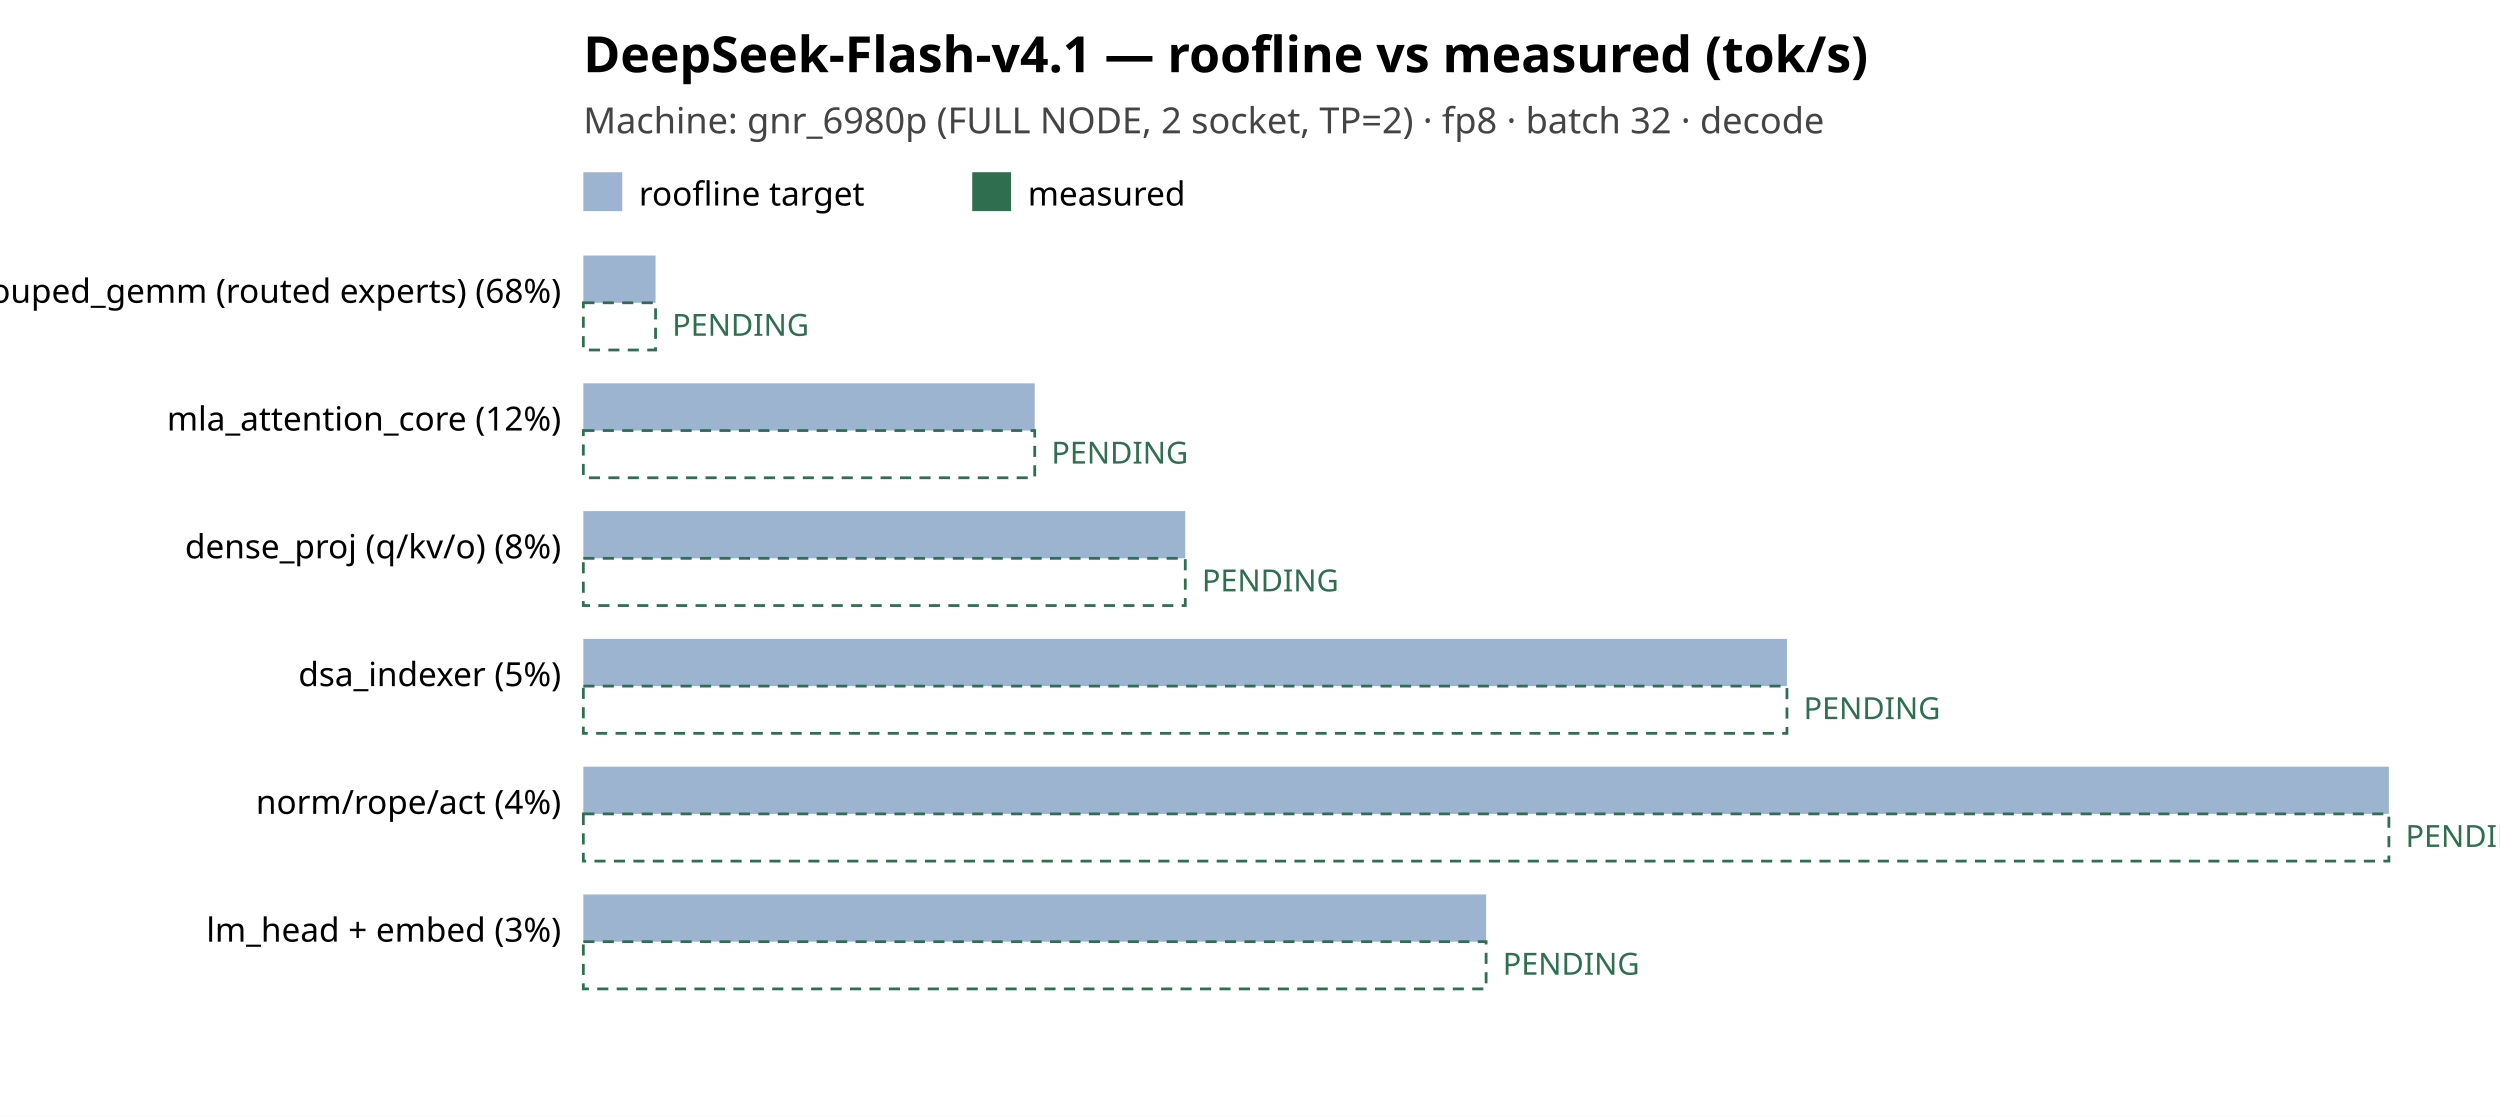
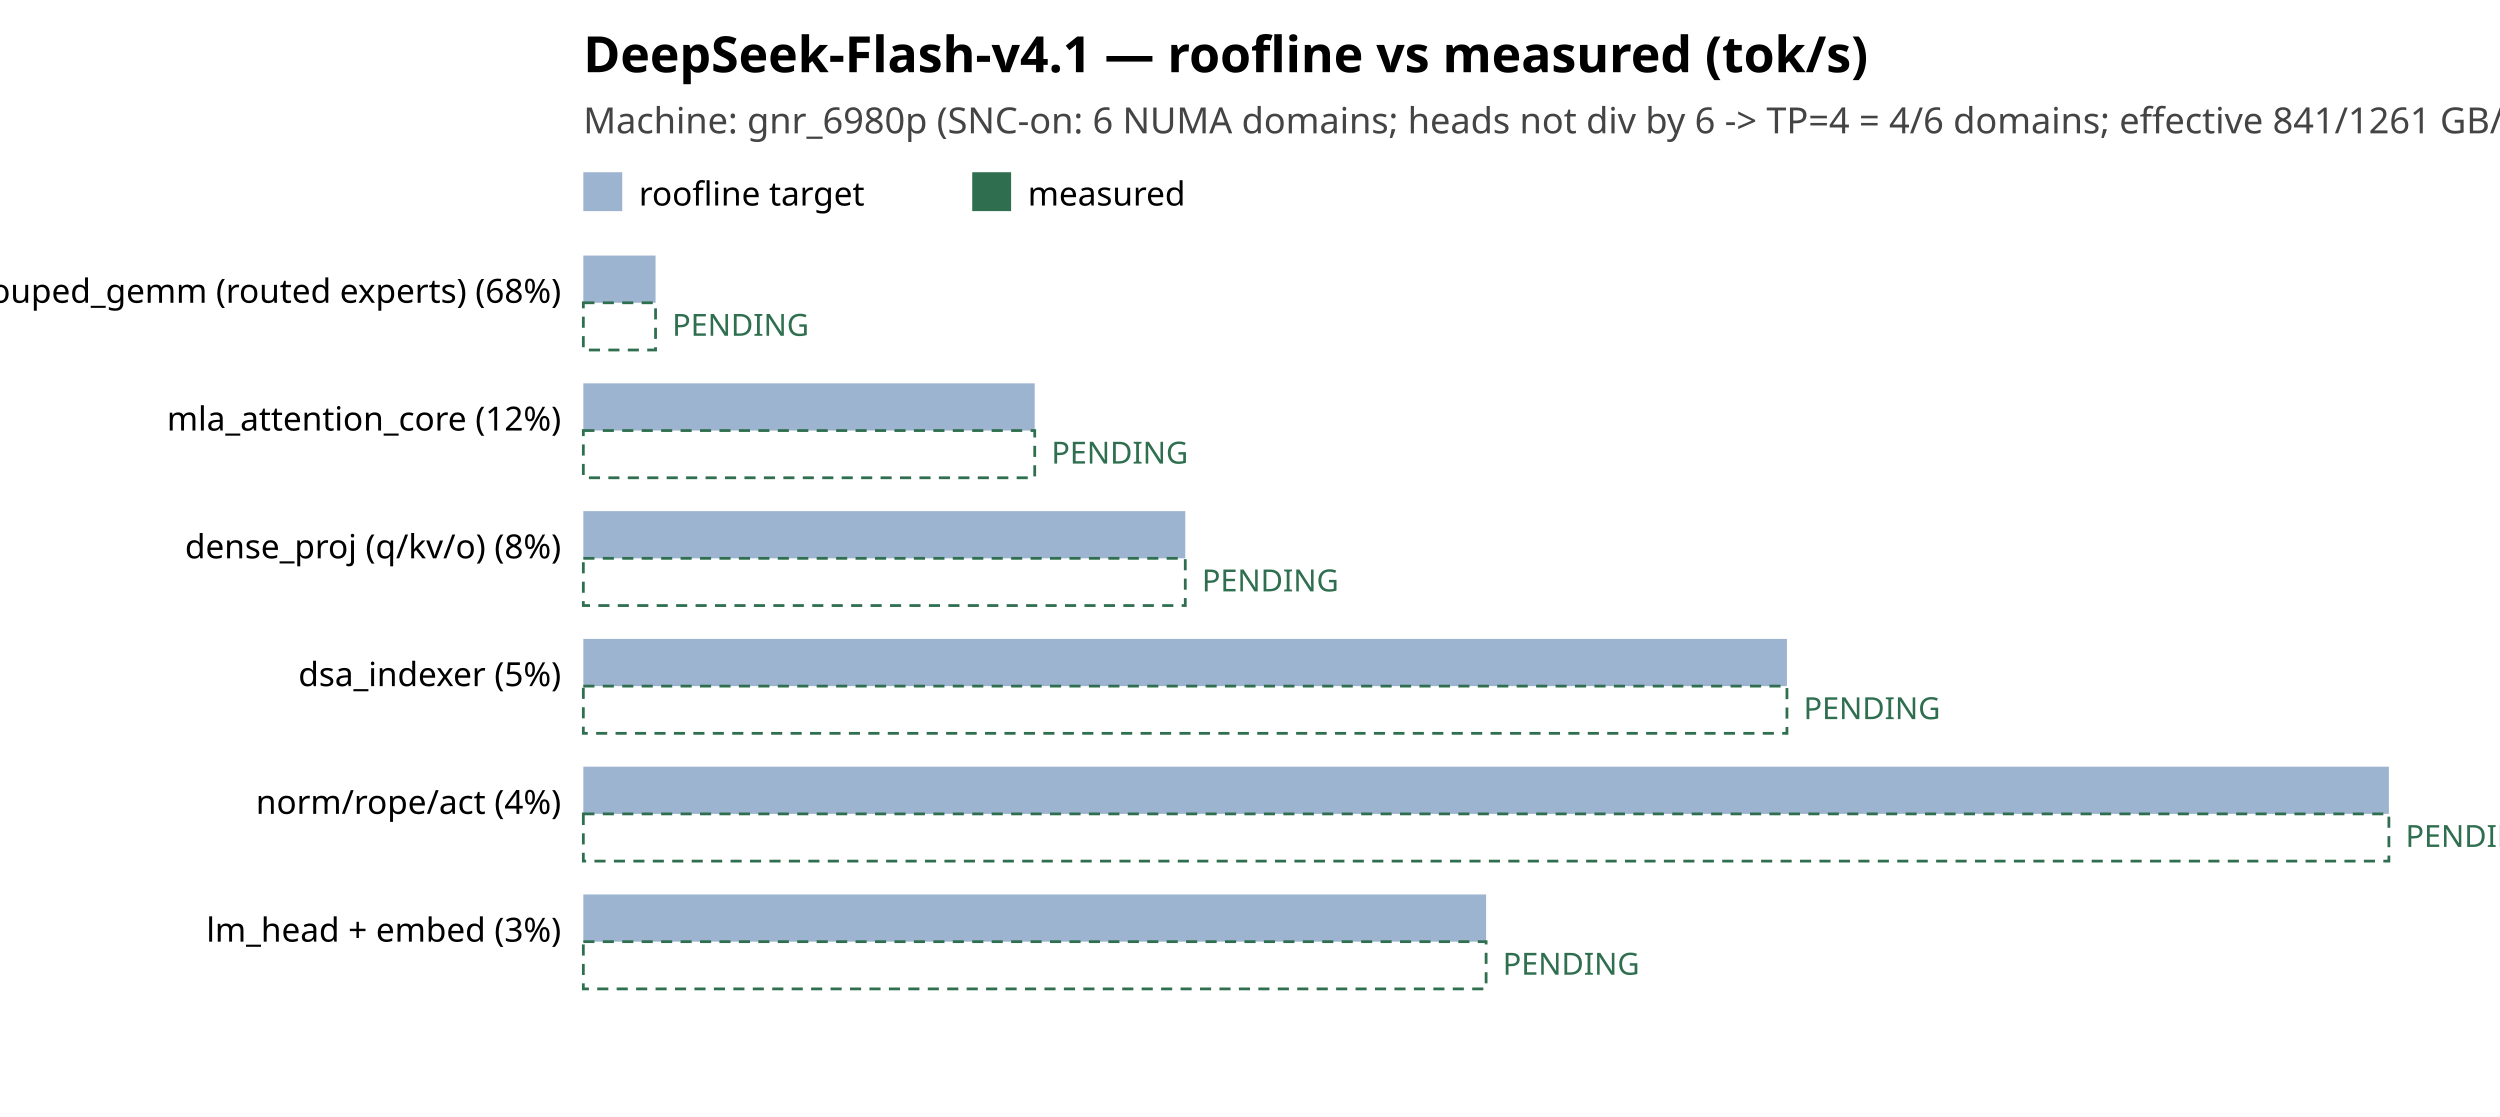
<svg xmlns="http://www.w3.org/2000/svg" width="900" height="402" font-family="sans-serif">
  <rect width="900" height="402" fill="white" />
  <text x="210" y="26" font-size="18" font-weight="bold">DeepSeek-Flash-v4.1 — roofline vs measured (tok/s)</text>
-   <text x="210" y="48" font-size="13" fill="#444">Machine: gnr_6980p (FULL NODE, 2 socket, TP=2)  ·  fp8  ·  batch 32  ·  decode</text>
+   <text x="210" y="48" font-size="13" fill="#444">Machine: gnr_6980p (SNC-on: 6 NUMA domains; heads not div by 6 -&gt; TP=4 = 4/6 domains; effective 841/1261 GB/s)  ·  fp8  ·  batch 32  ·  decode</text>
  <rect x="210" y="62" width="14" height="14" fill="#9db4d0" />
  <text x="230" y="74" font-size="12">roofline target</text>
  <rect x="350" y="62" width="14" height="14" fill="#2f6f4f" />
  <text x="370" y="74" font-size="12">measured</text>
  <text x="202" y="109.0" font-size="12" text-anchor="end">moe_grouped_gemm (routed experts) (68%)</text>
  <rect x="210" y="92" width="26.0" height="17.0" fill="#9db4d0" />
  <rect x="210" y="109.0" width="26.0" height="17.0" fill="none" stroke="#2f6f4f" stroke-dasharray="4 3" />
  <text x="242.0" y="120.9" font-size="11" fill="#2f6f4f">PENDING</text>
  <text x="202" y="155.0" font-size="12" text-anchor="end">mla_attention_core (12%)</text>
  <rect x="210" y="138" width="162.5" height="17.0" fill="#9db4d0" />
  <rect x="210" y="155.0" width="162.5" height="17.0" fill="none" stroke="#2f6f4f" stroke-dasharray="4 3" />
  <text x="378.5" y="166.9" font-size="11" fill="#2f6f4f">PENDING</text>
  <text x="202" y="201.0" font-size="12" text-anchor="end">dense_proj (q/kv/o) (8%)</text>
  <rect x="210" y="184" width="216.7" height="17.0" fill="#9db4d0" />
  <rect x="210" y="201.0" width="216.7" height="17.0" fill="none" stroke="#2f6f4f" stroke-dasharray="4 3" />
  <text x="432.7" y="212.9" font-size="11" fill="#2f6f4f">PENDING</text>
  <text x="202" y="247.0" font-size="12" text-anchor="end">dsa_indexer (5%)</text>
  <rect x="210" y="230" width="433.3" height="17.0" fill="#9db4d0" />
  <rect x="210" y="247.0" width="433.3" height="17.0" fill="none" stroke="#2f6f4f" stroke-dasharray="4 3" />
  <text x="649.3" y="258.9" font-size="11" fill="#2f6f4f">PENDING</text>
  <text x="202" y="293.0" font-size="12" text-anchor="end">norm/rope/act (4%)</text>
  <rect x="210" y="276" width="650.0" height="17.0" fill="#9db4d0" />
  <rect x="210" y="293.0" width="650.0" height="17.0" fill="none" stroke="#2f6f4f" stroke-dasharray="4 3" />
  <text x="866.0" y="304.9" font-size="11" fill="#2f6f4f">PENDING</text>
  <text x="202" y="339.0" font-size="12" text-anchor="end">lm_head + embed (3%)</text>
  <rect x="210" y="322" width="325.0" height="17.0" fill="#9db4d0" />
  <rect x="210" y="339.0" width="325.0" height="17.0" fill="none" stroke="#2f6f4f" stroke-dasharray="4 3" />
  <text x="541.0" y="350.9" font-size="11" fill="#2f6f4f">PENDING</text>
</svg>
